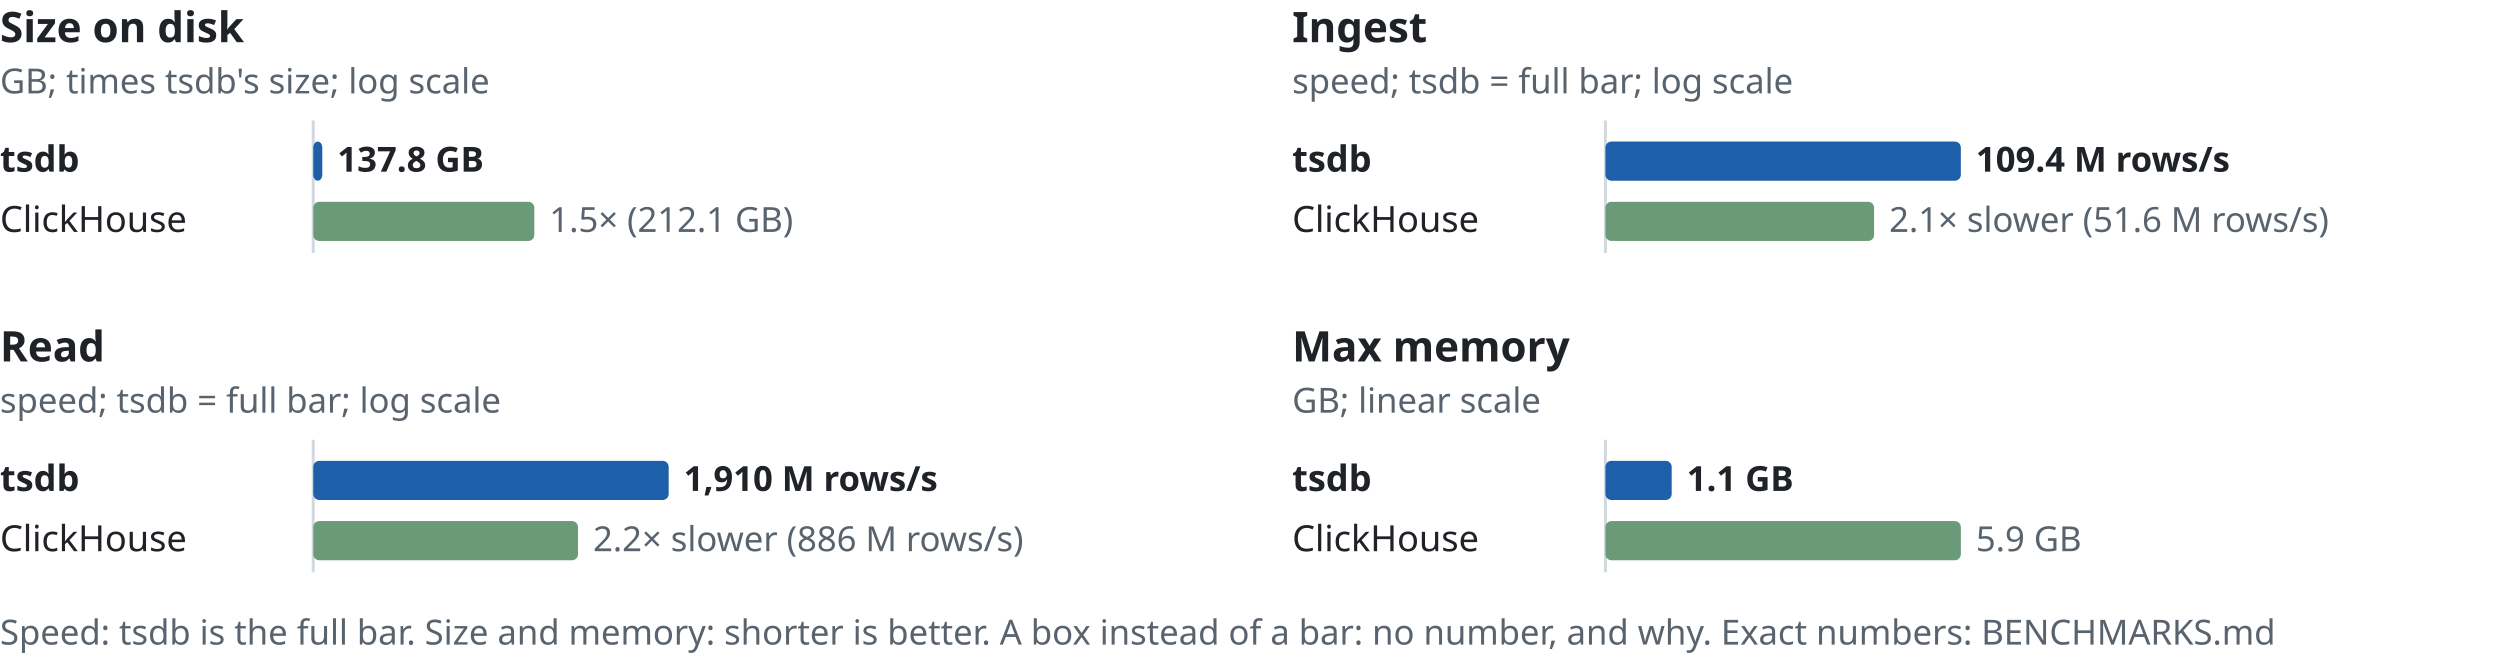
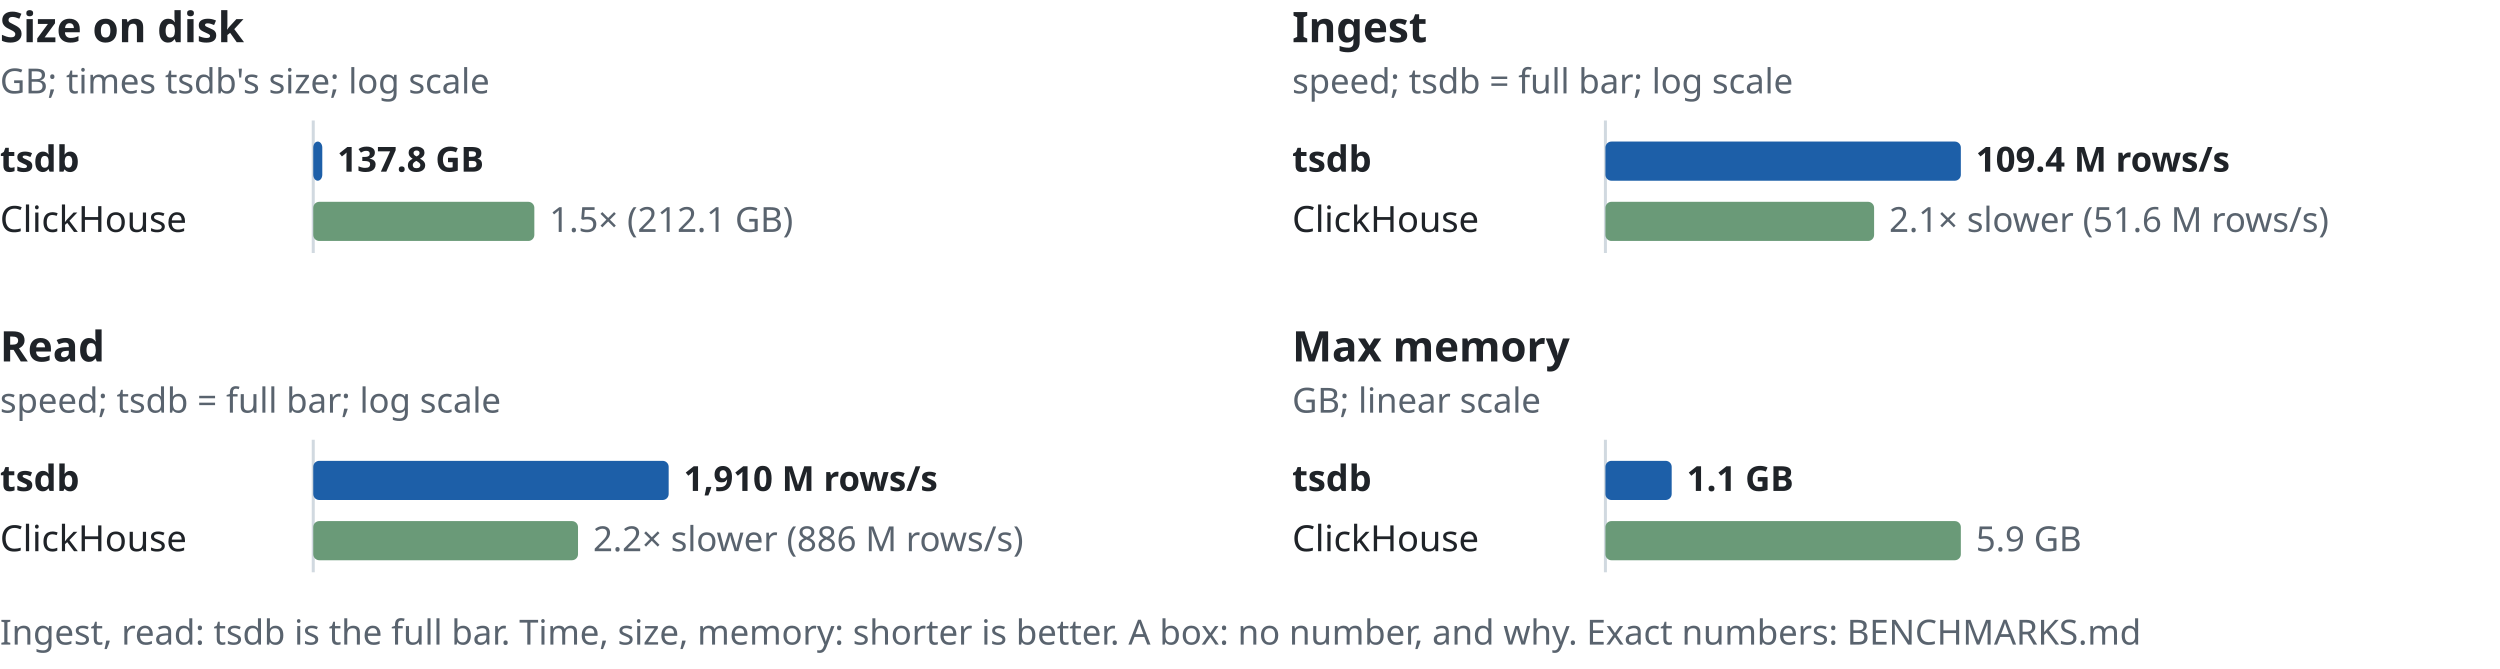
<svg xmlns="http://www.w3.org/2000/svg" width="830" height="222" viewBox="0 0 830 222">
  <style>text{font-family:-apple-system, BlinkMacSystemFont, 'Segoe UI', 'Noto Sans', Helvetica, Arial, sans-serif;font-size:12px;fill:#1f2328}.h{font-size:14px;font-weight:600}.m{font-size:11.5px;fill:#59636e}.n{fill:#1f2328}.v{font-size:11.5px;fill:#59636e}.us .n,.us .v{font-weight:700;fill:#1f2328}.b{fill:#6a9a78}.us .b{fill:#1d5fa8}.r{stroke:#d1d9e0;stroke-width:1}.fail{fill:#ffebe9;stroke:#cf222e;stroke-width:1}.failt{font-size:11px;fill:#82071e}.none{fill:#f6f8fa;stroke:#afb8c1;stroke-width:1}.nonet{font-size:11.5px;font-style:italic;fill:#59636e}</style>
  <text x="0" y="14" class="h">Size on disk</text>
  <text x="0" y="31" class="m">GB; times tsdb's size; log scale</text>
  <line x1="104" x2="104" y1="40" y2="84" class="r" />
  <g class="us">
    <text x="0" y="57" class="n">tsdb</text>
    <rect x="104" y="47" width="3.0" height="13" rx="2" class="b" />
    <text x="112.0" y="57" class="v">137.8 GB</text>
  </g>
  <g>
    <text x="0" y="77" class="n">ClickHouse</text>
    <rect x="104" y="67" width="73.4" height="13" rx="2" class="b" />
    <text x="182.4" y="77" class="v">1.5× (212.1 GB)</text>
  </g>
  <text x="429" y="14" class="h">Ingest</text>
  <text x="429" y="31" class="m">speed; tsdb = full bar; log scale</text>
  <line x1="533" x2="533" y1="40" y2="84" class="r" />
  <g class="us">
    <text x="429" y="57" class="n">tsdb</text>
    <rect x="533" y="47" width="118.0" height="13" rx="2" class="b" />
    <text x="656.0" y="57" class="v">109.4 M rows/s</text>
  </g>
  <g>
    <text x="429" y="77" class="n">ClickHouse</text>
    <rect x="533" y="67" width="89.2" height="13" rx="2" class="b" />
    <text x="627.2" y="77" class="v">2.1× slower (51.6 M rows/s)</text>
  </g>
  <text x="0" y="120" class="h">Read</text>
  <text x="0" y="137" class="m">speed; tsdb = full bar; log scale</text>
  <line x1="104" x2="104" y1="146" y2="190" class="r" />
  <g class="us">
    <text x="0" y="163" class="n">tsdb</text>
    <rect x="104" y="153" width="118.0" height="13" rx="2" class="b" />
    <text x="227.0" y="163" class="v">1,910 M rows/s</text>
  </g>
  <g>
    <text x="0" y="183" class="n">ClickHouse</text>
    <rect x="104" y="173" width="87.9" height="13" rx="2" class="b" />
    <text x="196.9" y="183" class="v">2.2× slower (886 M rows/s)</text>
  </g>
  <text x="429" y="120" class="h">Max memory</text>
  <text x="429" y="137" class="m">GB; linear scale</text>
  <line x1="533" x2="533" y1="146" y2="190" class="r" />
  <g class="us">
    <text x="429" y="163" class="n">tsdb</text>
    <rect x="533" y="153" width="22.0" height="13" rx="2" class="b" />
    <text x="560.0" y="163" class="v">1.1 GB</text>
  </g>
  <g>
    <text x="429" y="183" class="n">ClickHouse</text>
    <rect x="533" y="173" width="118.0" height="13" rx="2" class="b" />
    <text x="656.0" y="183" class="v">5.9 GB</text>
  </g>
-   <text x="0" y="214" class="m">Speed: tsdb is the full bar. Size and memory: shorter is better. A box instead of a bar: no number, and why. Exact numbers: BENCHMARKS.md</text>
+   <text x="0" y="214" class="m">Ingest, read: tsdb is the full bar. Time, size, memory: shorter is better. A box: no number, and why. Exact numbers: BENCHMARKS.md</text>
</svg>
